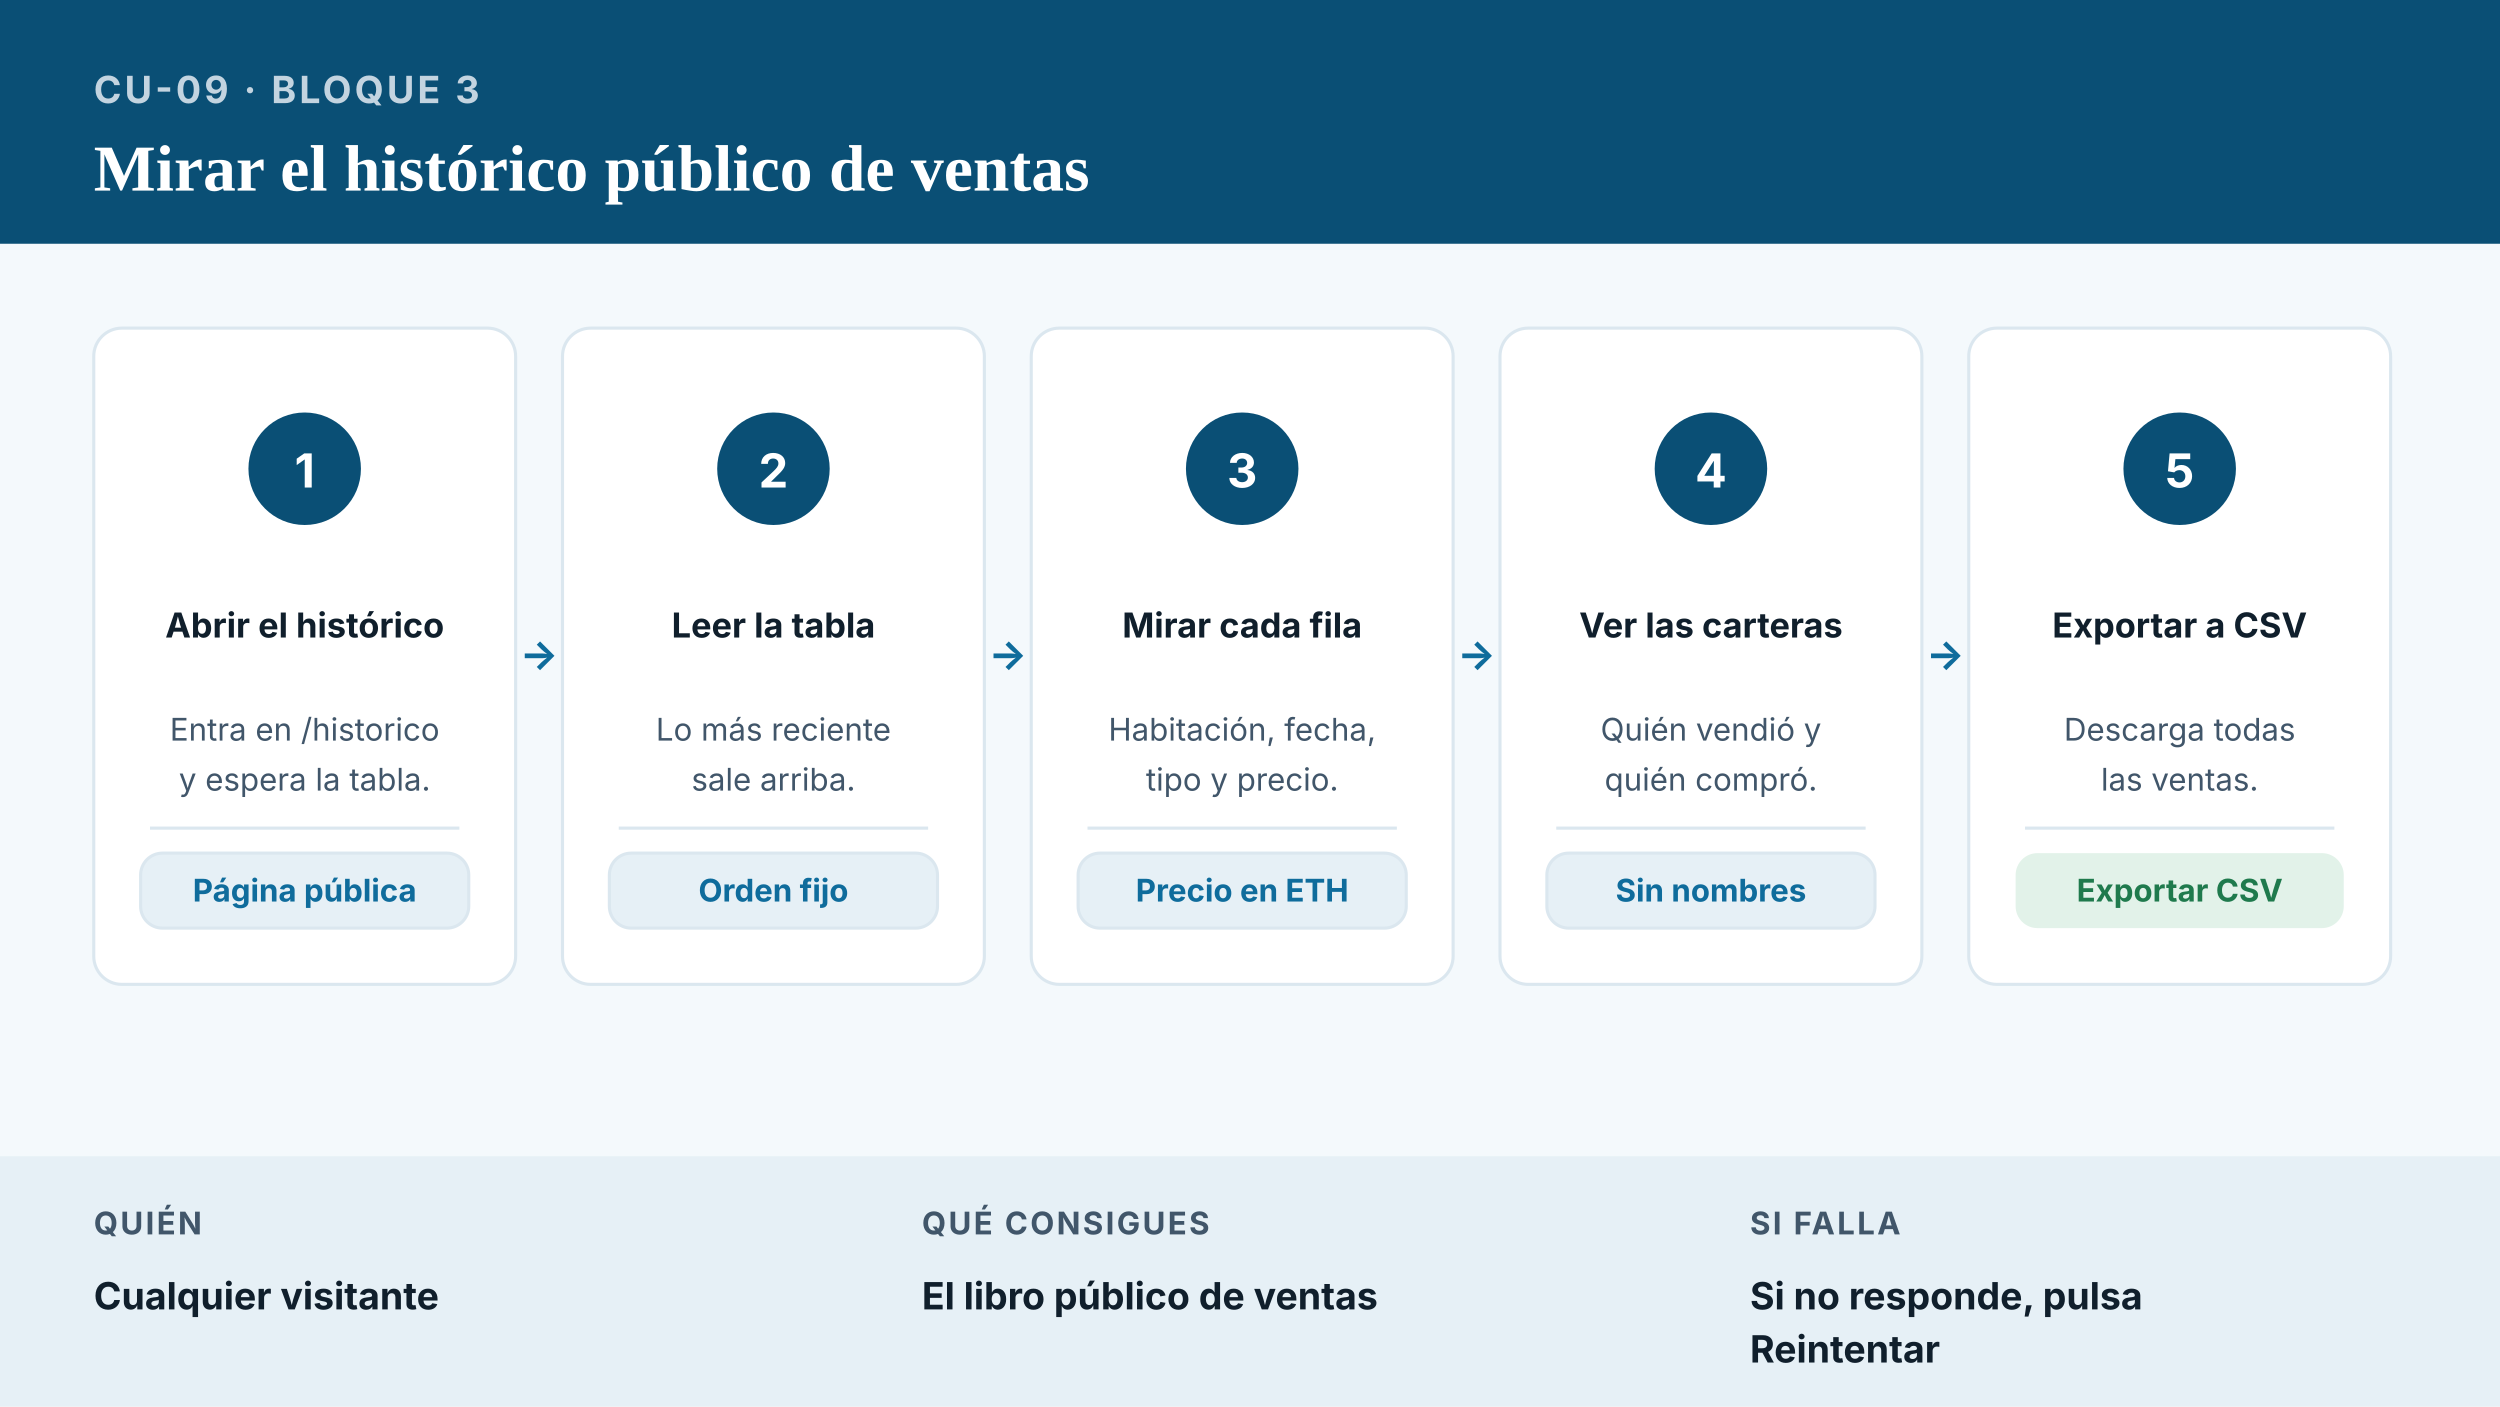
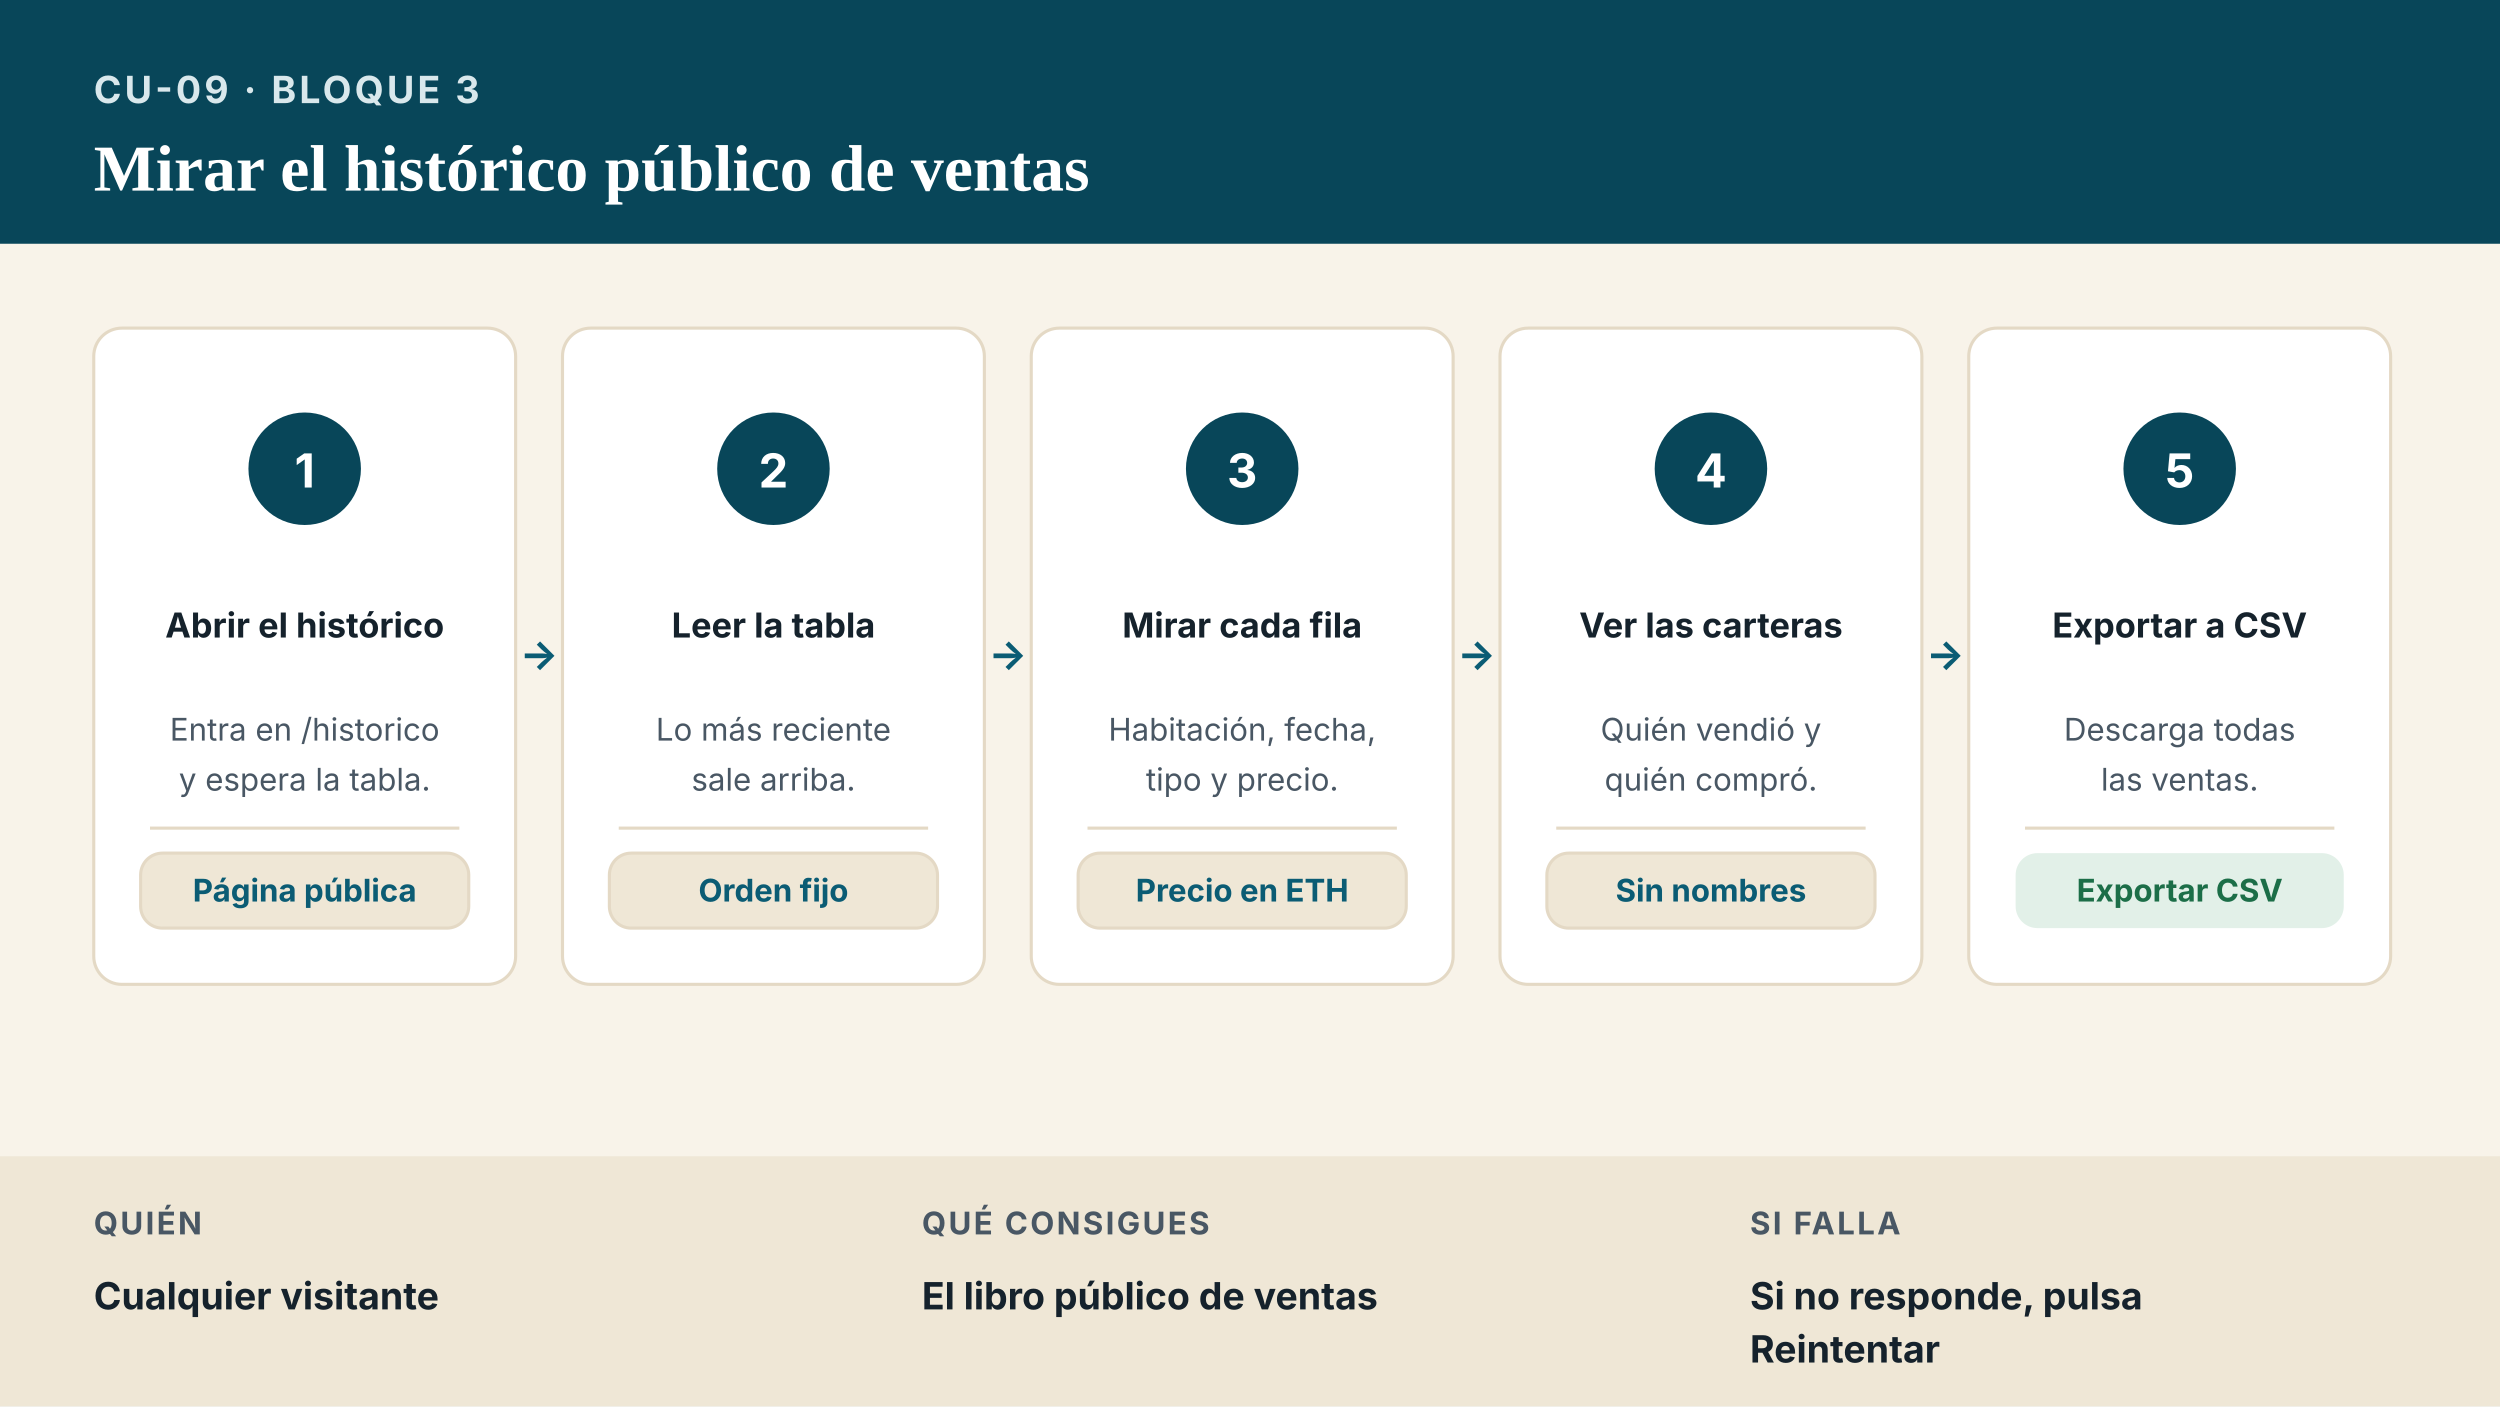
<svg xmlns="http://www.w3.org/2000/svg" viewBox="0 0 1600 900" width="1600" height="900" role="img" aria-labelledby="t d">
-   <rect width="1600" height="900" fill="#F4F9FC" />
-   <rect x="0" y="0" width="1600" height="156" fill="#0A4F75" />
-   <text x="60" y="66" font-family="'Hanken Grotesk', system-ui, -apple-system, 'Segoe UI', sans-serif" font-size="24" font-weight="700" fill="#C3D4E0" letter-spacing="2">CU-09 · BLOQUE 3</text>
+   <rect width="1600" height="900" fill="#F8F3E9" />
+   <rect x="0" y="0" width="1600" height="156" fill="#084659" />
+   <text x="60" y="66" font-family="'Hanken Grotesk', system-ui, -apple-system, 'Segoe UI', sans-serif" font-size="24" font-weight="700" fill="#D9E8EC" letter-spacing="2">CU-09 · BLOQUE 3</text>
  <text x="60" y="122" font-family="Fraunces, Georgia, 'Times New Roman', serif" font-size="42" font-weight="700" fill="#FFFFFF">Mirar el histórico público de ventas</text>
-   <rect x="60" y="210" width="270" height="420" rx="18" fill="#FFFFFF" stroke="#DBE7EF" stroke-width="2" />
-   <circle cx="195" cy="300" r="36" fill="#0A4F75" />
+   <rect x="60" y="210" width="270" height="420" rx="18" fill="#FFFFFF" stroke="#E4D9C5" stroke-width="2" />
+   <circle cx="195" cy="300" r="36" fill="#084659" />
  <text x="195" y="312" text-anchor="middle" font-family="'Hanken Grotesk', system-ui, -apple-system, 'Segoe UI', sans-serif" font-size="30" font-weight="700" fill="#FFFFFF">1</text>
-   <text x="195" y="408" text-anchor="middle" font-family="'Hanken Grotesk', system-ui, -apple-system, 'Segoe UI', sans-serif" font-size="22" font-weight="700" fill="#101F2C">Abrir el histórico</text>
-   <text x="195" y="474" text-anchor="middle" font-family="'Hanken Grotesk', system-ui, -apple-system, 'Segoe UI', sans-serif" font-size="20" fill="#41566A">Entra en /historico</text>
-   <text x="195" y="506" text-anchor="middle" font-family="'Hanken Grotesk', system-ui, -apple-system, 'Segoe UI', sans-serif" font-size="20" fill="#41566A">y espera la tabla.</text>
-   <path d="M96 530 H294" stroke="#DBE7EF" stroke-width="2" fill="none" />
-   <rect x="90" y="546" width="210" height="48" rx="14" fill="#E6F0F6" stroke="#DBE7EF" stroke-width="2" />
-   <text x="195" y="577" text-anchor="middle" font-family="'Hanken Grotesk', system-ui, -apple-system, 'Segoe UI', sans-serif" font-size="20" font-weight="700" fill="#0F6C9C">Página pública</text>
-   <rect x="360" y="210" width="270" height="420" rx="18" fill="#FFFFFF" stroke="#DBE7EF" stroke-width="2" />
-   <circle cx="495" cy="300" r="36" fill="#0A4F75" />
+   <text x="195" y="408" text-anchor="middle" font-family="'Hanken Grotesk', system-ui, -apple-system, 'Segoe UI', sans-serif" font-size="22" font-weight="700" fill="#15222C">Abrir el histórico</text>
+   <text x="195" y="474" text-anchor="middle" font-family="'Hanken Grotesk', system-ui, -apple-system, 'Segoe UI', sans-serif" font-size="20" fill="#495764">Entra en /historico</text>
+   <text x="195" y="506" text-anchor="middle" font-family="'Hanken Grotesk', system-ui, -apple-system, 'Segoe UI', sans-serif" font-size="20" fill="#495764">y espera la tabla.</text>
+   <path d="M96 530 H294" stroke="#E4D9C5" stroke-width="2" fill="none" />
+   <rect x="90" y="546" width="210" height="48" rx="14" fill="#EFE7D6" stroke="#E4D9C5" stroke-width="2" />
+   <text x="195" y="577" text-anchor="middle" font-family="'Hanken Grotesk', system-ui, -apple-system, 'Segoe UI', sans-serif" font-size="20" font-weight="700" fill="#0B5C74">Página pública</text>
+   <rect x="360" y="210" width="270" height="420" rx="18" fill="#FFFFFF" stroke="#E4D9C5" stroke-width="2" />
+   <circle cx="495" cy="300" r="36" fill="#084659" />
  <text x="495" y="312" text-anchor="middle" font-family="'Hanken Grotesk', system-ui, -apple-system, 'Segoe UI', sans-serif" font-size="30" font-weight="700" fill="#FFFFFF">2</text>
-   <text x="495" y="408" text-anchor="middle" font-family="'Hanken Grotesk', system-ui, -apple-system, 'Segoe UI', sans-serif" font-size="22" font-weight="700" fill="#101F2C">Leer la tabla</text>
-   <text x="495" y="474" text-anchor="middle" font-family="'Hanken Grotesk', system-ui, -apple-system, 'Segoe UI', sans-serif" font-size="20" fill="#41566A">Lo más reciente</text>
-   <text x="495" y="506" text-anchor="middle" font-family="'Hanken Grotesk', system-ui, -apple-system, 'Segoe UI', sans-serif" font-size="20" fill="#41566A">sale arriba.</text>
-   <path d="M396 530 H594" stroke="#DBE7EF" stroke-width="2" fill="none" />
-   <rect x="390" y="546" width="210" height="48" rx="14" fill="#E6F0F6" stroke="#DBE7EF" stroke-width="2" />
-   <text x="495" y="577" text-anchor="middle" font-family="'Hanken Grotesk', system-ui, -apple-system, 'Segoe UI', sans-serif" font-size="20" font-weight="700" fill="#0F6C9C">Orden fijo</text>
-   <rect x="660" y="210" width="270" height="420" rx="18" fill="#FFFFFF" stroke="#DBE7EF" stroke-width="2" />
-   <circle cx="795" cy="300" r="36" fill="#0A4F75" />
+   <text x="495" y="408" text-anchor="middle" font-family="'Hanken Grotesk', system-ui, -apple-system, 'Segoe UI', sans-serif" font-size="22" font-weight="700" fill="#15222C">Leer la tabla</text>
+   <text x="495" y="474" text-anchor="middle" font-family="'Hanken Grotesk', system-ui, -apple-system, 'Segoe UI', sans-serif" font-size="20" fill="#495764">Lo más reciente</text>
+   <text x="495" y="506" text-anchor="middle" font-family="'Hanken Grotesk', system-ui, -apple-system, 'Segoe UI', sans-serif" font-size="20" fill="#495764">sale arriba.</text>
+   <path d="M396 530 H594" stroke="#E4D9C5" stroke-width="2" fill="none" />
+   <rect x="390" y="546" width="210" height="48" rx="14" fill="#EFE7D6" stroke="#E4D9C5" stroke-width="2" />
+   <text x="495" y="577" text-anchor="middle" font-family="'Hanken Grotesk', system-ui, -apple-system, 'Segoe UI', sans-serif" font-size="20" font-weight="700" fill="#0B5C74">Orden fijo</text>
+   <rect x="660" y="210" width="270" height="420" rx="18" fill="#FFFFFF" stroke="#E4D9C5" stroke-width="2" />
+   <circle cx="795" cy="300" r="36" fill="#084659" />
  <text x="795" y="312" text-anchor="middle" font-family="'Hanken Grotesk', system-ui, -apple-system, 'Segoe UI', sans-serif" font-size="30" font-weight="700" fill="#FFFFFF">3</text>
-   <text x="795" y="408" text-anchor="middle" font-family="'Hanken Grotesk', system-ui, -apple-system, 'Segoe UI', sans-serif" font-size="22" font-weight="700" fill="#101F2C">Mirar cada fila</text>
-   <text x="795" y="474" text-anchor="middle" font-family="'Hanken Grotesk', system-ui, -apple-system, 'Segoe UI', sans-serif" font-size="20" fill="#41566A">Habitación, fecha,</text>
-   <text x="795" y="506" text-anchor="middle" font-family="'Hanken Grotesk', system-ui, -apple-system, 'Segoe UI', sans-serif" font-size="20" fill="#41566A">tipo y precio.</text>
-   <path d="M696 530 H894" stroke="#DBE7EF" stroke-width="2" fill="none" />
-   <rect x="690" y="546" width="210" height="48" rx="14" fill="#E6F0F6" stroke="#DBE7EF" stroke-width="2" />
-   <text x="795" y="577" text-anchor="middle" font-family="'Hanken Grotesk', system-ui, -apple-system, 'Segoe UI', sans-serif" font-size="20" font-weight="700" fill="#0F6C9C">Precio en ETH</text>
-   <rect x="960" y="210" width="270" height="420" rx="18" fill="#FFFFFF" stroke="#DBE7EF" stroke-width="2" />
-   <circle cx="1095" cy="300" r="36" fill="#0A4F75" />
+   <text x="795" y="408" text-anchor="middle" font-family="'Hanken Grotesk', system-ui, -apple-system, 'Segoe UI', sans-serif" font-size="22" font-weight="700" fill="#15222C">Mirar cada fila</text>
+   <text x="795" y="474" text-anchor="middle" font-family="'Hanken Grotesk', system-ui, -apple-system, 'Segoe UI', sans-serif" font-size="20" fill="#495764">Habitación, fecha,</text>
+   <text x="795" y="506" text-anchor="middle" font-family="'Hanken Grotesk', system-ui, -apple-system, 'Segoe UI', sans-serif" font-size="20" fill="#495764">tipo y precio.</text>
+   <path d="M696 530 H894" stroke="#E4D9C5" stroke-width="2" fill="none" />
+   <rect x="690" y="546" width="210" height="48" rx="14" fill="#EFE7D6" stroke="#E4D9C5" stroke-width="2" />
+   <text x="795" y="577" text-anchor="middle" font-family="'Hanken Grotesk', system-ui, -apple-system, 'Segoe UI', sans-serif" font-size="20" font-weight="700" fill="#0B5C74">Precio en ETH</text>
+   <rect x="960" y="210" width="270" height="420" rx="18" fill="#FFFFFF" stroke="#E4D9C5" stroke-width="2" />
+   <circle cx="1095" cy="300" r="36" fill="#084659" />
  <text x="1095" y="312" text-anchor="middle" font-family="'Hanken Grotesk', system-ui, -apple-system, 'Segoe UI', sans-serif" font-size="30" font-weight="700" fill="#FFFFFF">4</text>
-   <text x="1095" y="408" text-anchor="middle" font-family="'Hanken Grotesk', system-ui, -apple-system, 'Segoe UI', sans-serif" font-size="22" font-weight="700" fill="#101F2C">Ver las carteras</text>
-   <text x="1095" y="474" text-anchor="middle" font-family="'Hanken Grotesk', system-ui, -apple-system, 'Segoe UI', sans-serif" font-size="20" fill="#41566A">Quién vendió y</text>
-   <text x="1095" y="506" text-anchor="middle" font-family="'Hanken Grotesk', system-ui, -apple-system, 'Segoe UI', sans-serif" font-size="20" fill="#41566A">quién compró.</text>
-   <path d="M996 530 H1194" stroke="#DBE7EF" stroke-width="2" fill="none" />
-   <rect x="990" y="546" width="210" height="48" rx="14" fill="#E6F0F6" stroke="#DBE7EF" stroke-width="2" />
-   <text x="1095" y="577" text-anchor="middle" font-family="'Hanken Grotesk', system-ui, -apple-system, 'Segoe UI', sans-serif" font-size="20" font-weight="700" fill="#0F6C9C">Sin nombres</text>
-   <rect x="1260" y="210" width="270" height="420" rx="18" fill="#FFFFFF" stroke="#DBE7EF" stroke-width="2" />
-   <circle cx="1395" cy="300" r="36" fill="#0A4F75" />
+   <text x="1095" y="408" text-anchor="middle" font-family="'Hanken Grotesk', system-ui, -apple-system, 'Segoe UI', sans-serif" font-size="22" font-weight="700" fill="#15222C">Ver las carteras</text>
+   <text x="1095" y="474" text-anchor="middle" font-family="'Hanken Grotesk', system-ui, -apple-system, 'Segoe UI', sans-serif" font-size="20" fill="#495764">Quién vendió y</text>
+   <text x="1095" y="506" text-anchor="middle" font-family="'Hanken Grotesk', system-ui, -apple-system, 'Segoe UI', sans-serif" font-size="20" fill="#495764">quién compró.</text>
+   <path d="M996 530 H1194" stroke="#E4D9C5" stroke-width="2" fill="none" />
+   <rect x="990" y="546" width="210" height="48" rx="14" fill="#EFE7D6" stroke="#E4D9C5" stroke-width="2" />
+   <text x="1095" y="577" text-anchor="middle" font-family="'Hanken Grotesk', system-ui, -apple-system, 'Segoe UI', sans-serif" font-size="20" font-weight="700" fill="#0B5C74">Sin nombres</text>
+   <rect x="1260" y="210" width="270" height="420" rx="18" fill="#FFFFFF" stroke="#E4D9C5" stroke-width="2" />
+   <circle cx="1395" cy="300" r="36" fill="#084659" />
  <text x="1395" y="312" text-anchor="middle" font-family="'Hanken Grotesk', system-ui, -apple-system, 'Segoe UI', sans-serif" font-size="30" font-weight="700" fill="#FFFFFF">5</text>
-   <text x="1395" y="408" text-anchor="middle" font-family="'Hanken Grotesk', system-ui, -apple-system, 'Segoe UI', sans-serif" font-size="22" font-weight="700" fill="#101F2C">Exportar a CSV</text>
-   <text x="1395" y="474" text-anchor="middle" font-family="'Hanken Grotesk', system-ui, -apple-system, 'Segoe UI', sans-serif" font-size="20" fill="#41566A">Descarga todas</text>
-   <text x="1395" y="506" text-anchor="middle" font-family="'Hanken Grotesk', system-ui, -apple-system, 'Segoe UI', sans-serif" font-size="20" fill="#41566A">las ventas.</text>
-   <path d="M1296 530 H1494" stroke="#DBE7EF" stroke-width="2" fill="none" />
-   <rect x="1290" y="546" width="210" height="48" rx="14" fill="#E2F2E9" />
-   <text x="1395" y="577" text-anchor="middle" font-family="'Hanken Grotesk', system-ui, -apple-system, 'Segoe UI', sans-serif" font-size="20" font-weight="700" fill="#1F7A4D">Exportar CSV</text>
-   <text x="345" y="428" text-anchor="middle" font-family="'Hanken Grotesk', system-ui, -apple-system, 'Segoe UI', sans-serif" font-size="26" font-weight="700" fill="#0F6C9C">→</text>
-   <text x="645" y="428" text-anchor="middle" font-family="'Hanken Grotesk', system-ui, -apple-system, 'Segoe UI', sans-serif" font-size="26" font-weight="700" fill="#0F6C9C">→</text>
-   <text x="945" y="428" text-anchor="middle" font-family="'Hanken Grotesk', system-ui, -apple-system, 'Segoe UI', sans-serif" font-size="26" font-weight="700" fill="#0F6C9C">→</text>
-   <text x="1245" y="428" text-anchor="middle" font-family="'Hanken Grotesk', system-ui, -apple-system, 'Segoe UI', sans-serif" font-size="26" font-weight="700" fill="#0F6C9C">→</text>
-   <rect x="0" y="740" width="1600" height="160" fill="#E6F0F6" />
-   <text x="60" y="790" font-family="'Hanken Grotesk', system-ui, -apple-system, 'Segoe UI', sans-serif" font-size="20" font-weight="700" fill="#41566A" letter-spacing="1.5">QUIÉN</text>
-   <text x="60" y="838" font-family="'Hanken Grotesk', system-ui, -apple-system, 'Segoe UI', sans-serif" font-size="24" font-weight="700" fill="#101F2C">Cualquier visitante</text>
-   <text x="590" y="790" font-family="'Hanken Grotesk', system-ui, -apple-system, 'Segoe UI', sans-serif" font-size="20" font-weight="700" fill="#41566A" letter-spacing="1.5">QUÉ CONSIGUES</text>
-   <text x="590" y="838" font-family="'Hanken Grotesk', system-ui, -apple-system, 'Segoe UI', sans-serif" font-size="24" font-weight="700" fill="#101F2C">El libro público de ventas</text>
-   <text x="1120" y="790" font-family="'Hanken Grotesk', system-ui, -apple-system, 'Segoe UI', sans-serif" font-size="20" font-weight="700" fill="#41566A" letter-spacing="1.5">SI FALLA</text>
-   <text x="1120" y="838" font-family="'Hanken Grotesk', system-ui, -apple-system, 'Segoe UI', sans-serif" font-size="24" font-weight="700" fill="#101F2C">Si no responde, pulsa</text>
-   <text x="1120" y="872" font-family="'Hanken Grotesk', system-ui, -apple-system, 'Segoe UI', sans-serif" font-size="24" font-weight="700" fill="#101F2C">Reintentar</text>
+   <text x="1395" y="408" text-anchor="middle" font-family="'Hanken Grotesk', system-ui, -apple-system, 'Segoe UI', sans-serif" font-size="22" font-weight="700" fill="#15222C">Exportar a CSV</text>
+   <text x="1395" y="474" text-anchor="middle" font-family="'Hanken Grotesk', system-ui, -apple-system, 'Segoe UI', sans-serif" font-size="20" fill="#495764">Descarga todas</text>
+   <text x="1395" y="506" text-anchor="middle" font-family="'Hanken Grotesk', system-ui, -apple-system, 'Segoe UI', sans-serif" font-size="20" fill="#495764">las ventas.</text>
+   <path d="M1296 530 H1494" stroke="#E4D9C5" stroke-width="2" fill="none" />
+   <rect x="1290" y="546" width="210" height="48" rx="14" fill="#E2F0E8" />
+   <text x="1395" y="577" text-anchor="middle" font-family="'Hanken Grotesk', system-ui, -apple-system, 'Segoe UI', sans-serif" font-size="20" font-weight="700" fill="#1C6E48">Exportar CSV</text>
+   <text x="345" y="428" text-anchor="middle" font-family="'Hanken Grotesk', system-ui, -apple-system, 'Segoe UI', sans-serif" font-size="26" font-weight="700" fill="#0B5C74">→</text>
+   <text x="645" y="428" text-anchor="middle" font-family="'Hanken Grotesk', system-ui, -apple-system, 'Segoe UI', sans-serif" font-size="26" font-weight="700" fill="#0B5C74">→</text>
+   <text x="945" y="428" text-anchor="middle" font-family="'Hanken Grotesk', system-ui, -apple-system, 'Segoe UI', sans-serif" font-size="26" font-weight="700" fill="#0B5C74">→</text>
+   <text x="1245" y="428" text-anchor="middle" font-family="'Hanken Grotesk', system-ui, -apple-system, 'Segoe UI', sans-serif" font-size="26" font-weight="700" fill="#0B5C74">→</text>
+   <rect x="0" y="740" width="1600" height="160" fill="#EFE7D6" />
+   <text x="60" y="790" font-family="'Hanken Grotesk', system-ui, -apple-system, 'Segoe UI', sans-serif" font-size="20" font-weight="700" fill="#495764" letter-spacing="1.5">QUIÉN</text>
+   <text x="60" y="838" font-family="'Hanken Grotesk', system-ui, -apple-system, 'Segoe UI', sans-serif" font-size="24" font-weight="700" fill="#15222C">Cualquier visitante</text>
+   <text x="590" y="790" font-family="'Hanken Grotesk', system-ui, -apple-system, 'Segoe UI', sans-serif" font-size="20" font-weight="700" fill="#495764" letter-spacing="1.5">QUÉ CONSIGUES</text>
+   <text x="590" y="838" font-family="'Hanken Grotesk', system-ui, -apple-system, 'Segoe UI', sans-serif" font-size="24" font-weight="700" fill="#15222C">El libro público de ventas</text>
+   <text x="1120" y="790" font-family="'Hanken Grotesk', system-ui, -apple-system, 'Segoe UI', sans-serif" font-size="20" font-weight="700" fill="#495764" letter-spacing="1.5">SI FALLA</text>
+   <text x="1120" y="838" font-family="'Hanken Grotesk', system-ui, -apple-system, 'Segoe UI', sans-serif" font-size="24" font-weight="700" fill="#15222C">Si no responde, pulsa</text>
+   <text x="1120" y="872" font-family="'Hanken Grotesk', system-ui, -apple-system, 'Segoe UI', sans-serif" font-size="24" font-weight="700" fill="#15222C">Reintentar</text>
</svg>
